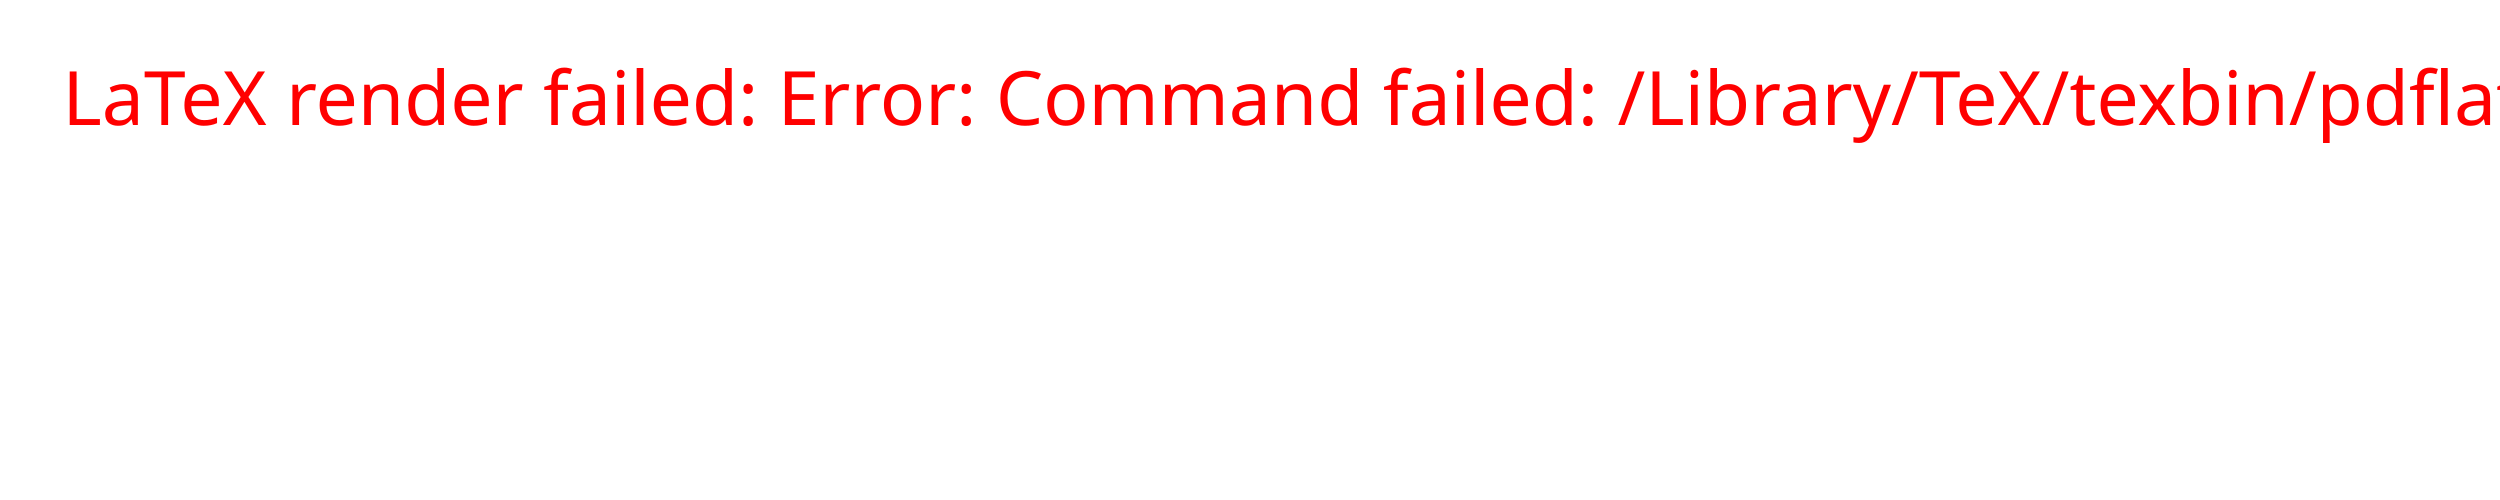
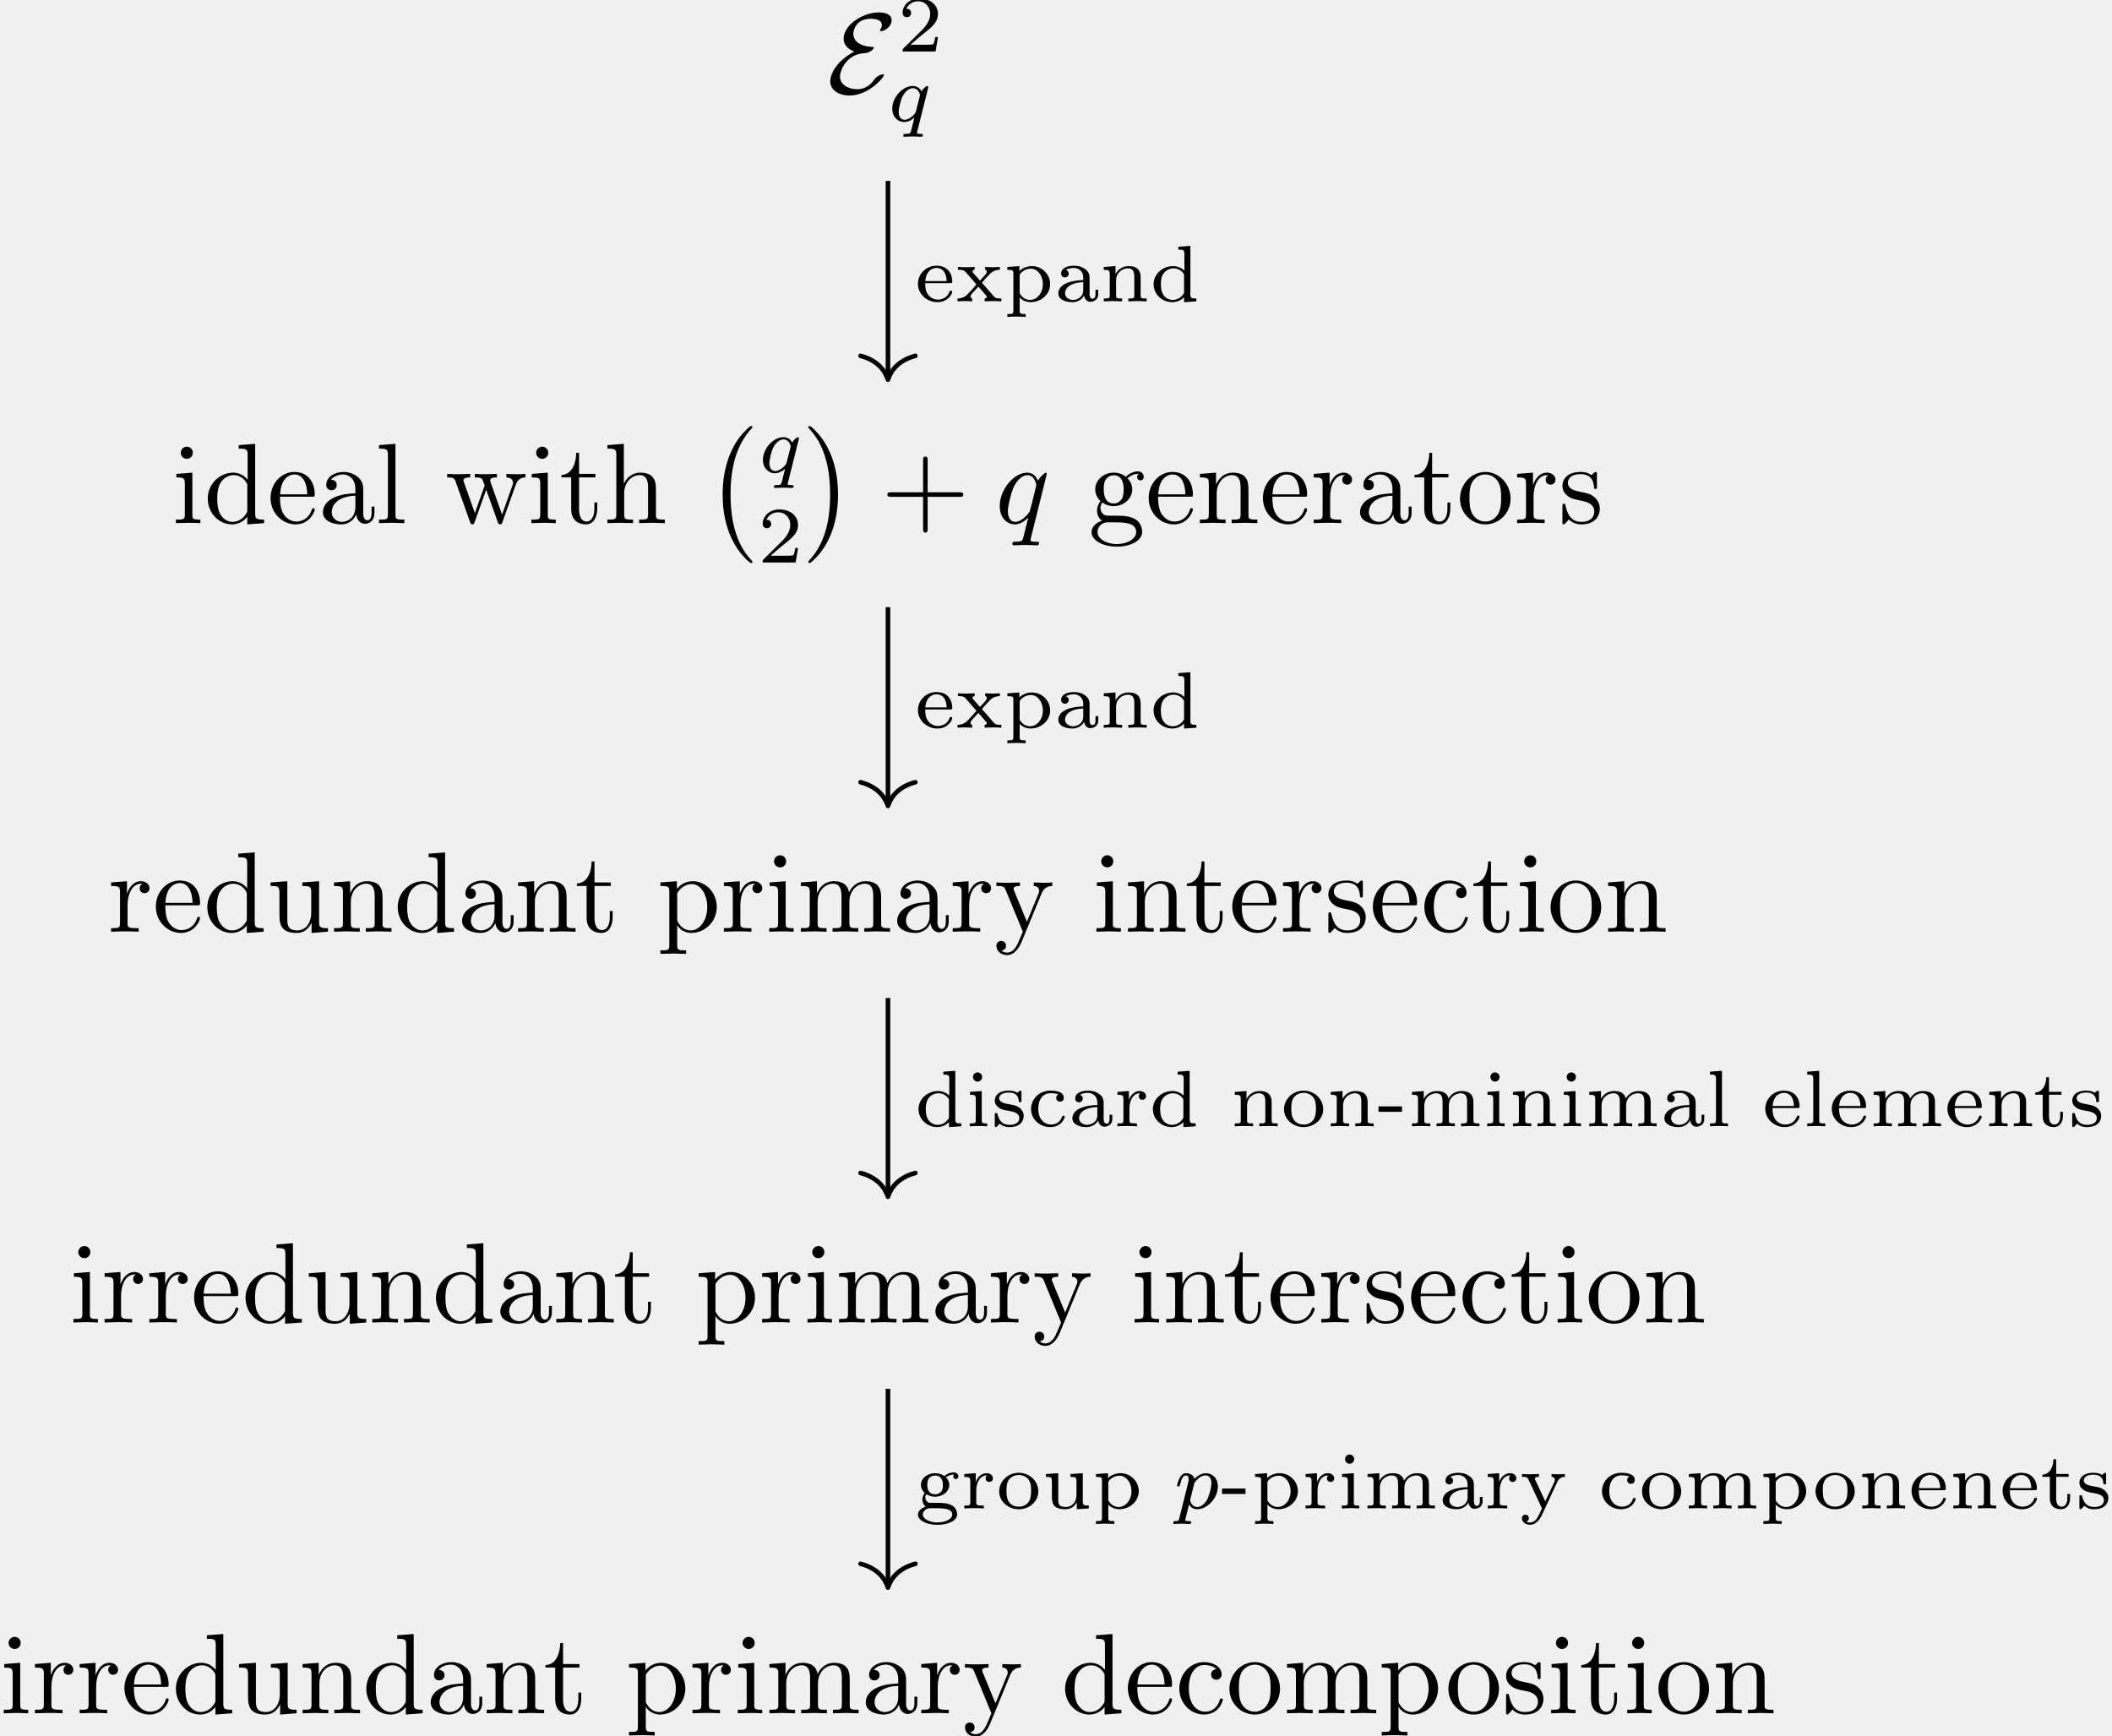
- <svg xmlns="http://www.w3.org/2000/svg" width="400" height="80">
-   <rect width="100%" height="100%" fill="#fff" />
-   <text x="10" y="20" font-family="sans-serif" font-size="12" fill="red">LaTeX render failed: Error: Command failed: /Library/TeX/texbin/pdflatex -interaction=nonstopmode -halt-on-error -output-directory /Users/vasudev/Documents/Platypus/content/latex-cache/0a8b-914b-36dd-45e2-9a3a.work /Users/vasudev/Documents/Platypus/content/latex-cache/0a8b-914b-36dd-45e2-9a3a.work/document.tex
- </text>
+ <svg xmlns="http://www.w3.org/2000/svg" xmlns:xlink="http://www.w3.org/1999/xlink" version="1.1" width="184.178pt" height="151.351pt" viewBox="4.287 -75.674 184.178 151.351">
+   <defs>
+     <path id="g5-0" d="M4.115 11.447C4.115 11.407 4.095 11.387 4.075 11.357C3.616 10.869 2.939 10.062 2.521 8.438C2.291 7.532 2.202 6.506 2.202 5.579C2.202 2.959 2.829 1.126 4.025-.169C4.115-.259 4.115-.279 4.115-.299C4.115-.399 4.035-.399 3.995-.399C3.846-.399 3.308 .199 3.178 .349C2.162 1.554 1.514 3.347 1.514 5.569C1.514 6.984 1.763 8.986 3.068 10.67C3.168 10.79 3.816 11.547 3.995 11.547C4.035 11.547 4.115 11.547 4.115 11.447Z" />
+     <path id="g5-1" d="M3.039 5.579C3.039 4.164 2.79 2.162 1.484 .478C1.385 .359 .737-.399 .558-.399C.508-.399 .438-.379 .438-.299C.438-.259 .458-.229 .498-.199C.976 .319 1.624 1.126 2.032 2.71C2.262 3.616 2.351 4.643 2.351 5.569C2.351 6.575 2.262 7.592 2.002 8.568C1.624 9.963 1.036 10.76 .528 11.318C.438 11.407 .438 11.427 .438 11.447C.438 11.527 .508 11.547 .558 11.547C.707 11.547 1.255 10.939 1.375 10.8C2.391 9.594 3.039 7.801 3.039 5.579Z" />
+     <path id="g3-43" d="M4.075-2.291H6.854C6.994-2.291 7.183-2.291 7.183-2.491S6.994-2.69 6.854-2.69H4.075V-5.479C4.075-5.619 4.075-5.808 3.875-5.808S3.676-5.619 3.676-5.479V-2.69H.887C.747-2.69 .558-2.69 .558-2.491S.747-2.291 .887-2.291H3.676V.498C3.676 .638 3.676 .827 3.875 .827S4.075 .638 4.075 .498V-2.291Z" />
+     <path id="g3-97" d="M3.318-.757C3.357-.359 3.626 .06 4.095 .06C4.304 .06 4.912-.08 4.912-.887V-1.445H4.663V-.887C4.663-.309 4.413-.249 4.304-.249C3.975-.249 3.935-.697 3.935-.747V-2.74C3.935-3.158 3.935-3.547 3.577-3.915C3.188-4.304 2.69-4.463 2.212-4.463C1.395-4.463 .707-3.995 .707-3.337C.707-3.039 .907-2.869 1.166-2.869C1.445-2.869 1.624-3.068 1.624-3.328C1.624-3.447 1.574-3.776 1.116-3.786C1.385-4.134 1.873-4.244 2.192-4.244C2.68-4.244 3.248-3.856 3.248-2.969V-2.6C2.74-2.57 2.042-2.54 1.415-2.242C.667-1.903 .418-1.385 .418-.946C.418-.139 1.385 .11 2.012 .11C2.67 .11 3.128-.289 3.318-.757ZM3.248-2.391V-1.395C3.248-.448 2.531-.11 2.082-.11C1.594-.11 1.186-.458 1.186-.956C1.186-1.504 1.604-2.331 3.248-2.391Z" />
+     <path id="g3-99" d="M1.166-2.172C1.166-3.796 1.983-4.214 2.511-4.214C2.6-4.214 3.228-4.204 3.577-3.846C3.168-3.816 3.108-3.517 3.108-3.387C3.108-3.128 3.288-2.929 3.567-2.929C3.826-2.929 4.025-3.098 4.025-3.397C4.025-4.075 3.268-4.463 2.501-4.463C1.255-4.463 .339-3.387 .339-2.152C.339-.877 1.325 .11 2.481 .11C3.816 .11 4.134-1.086 4.134-1.186S4.035-1.285 4.005-1.285C3.915-1.285 3.895-1.245 3.875-1.186C3.587-.259 2.939-.139 2.57-.139C2.042-.139 1.166-.568 1.166-2.172Z" />
+     <path id="g3-100" d="M3.786-.548V.11L5.25 0V-.309C4.553-.309 4.473-.379 4.473-.867V-6.914L3.039-6.804V-6.496C3.736-6.496 3.816-6.426 3.816-5.938V-3.786C3.527-4.144 3.098-4.403 2.56-4.403C1.385-4.403 .339-3.427 .339-2.142C.339-.877 1.315 .11 2.451 .11C3.088 .11 3.537-.229 3.786-.548ZM3.786-3.218V-1.176C3.786-.996 3.786-.976 3.676-.807C3.377-.329 2.929-.11 2.501-.11C2.052-.11 1.694-.369 1.455-.747C1.196-1.156 1.166-1.724 1.166-2.132C1.166-2.501 1.186-3.098 1.474-3.547C1.684-3.856 2.062-4.184 2.6-4.184C2.949-4.184 3.367-4.035 3.676-3.587C3.786-3.417 3.786-3.397 3.786-3.218Z" />
+     <path id="g3-101" d="M1.116-2.511C1.176-3.995 2.012-4.244 2.351-4.244C3.377-4.244 3.477-2.899 3.477-2.511H1.116ZM1.106-2.301H3.885C4.105-2.301 4.134-2.301 4.134-2.511C4.134-3.497 3.597-4.463 2.351-4.463C1.196-4.463 .279-3.437 .279-2.192C.279-.857 1.325 .11 2.471 .11C3.686 .11 4.134-.996 4.134-1.186C4.134-1.285 4.055-1.305 4.005-1.305C3.915-1.305 3.895-1.245 3.875-1.166C3.527-.139 2.63-.139 2.531-.139C2.032-.139 1.634-.438 1.405-.807C1.106-1.285 1.106-1.943 1.106-2.301Z" />
+     <path id="g3-103" d="M2.212-1.714C1.345-1.714 1.345-2.71 1.345-2.939C1.345-3.208 1.355-3.527 1.504-3.776C1.584-3.895 1.813-4.174 2.212-4.174C3.078-4.174 3.078-3.178 3.078-2.949C3.078-2.68 3.068-2.361 2.919-2.112C2.839-1.993 2.61-1.714 2.212-1.714ZM1.056-1.325C1.056-1.365 1.056-1.594 1.225-1.793C1.614-1.514 2.022-1.484 2.212-1.484C3.138-1.484 3.826-2.172 3.826-2.939C3.826-3.308 3.666-3.676 3.417-3.905C3.776-4.244 4.134-4.294 4.314-4.294C4.334-4.294 4.384-4.294 4.413-4.284C4.304-4.244 4.254-4.134 4.254-4.015C4.254-3.846 4.384-3.726 4.543-3.726C4.643-3.726 4.832-3.796 4.832-4.025C4.832-4.194 4.712-4.513 4.324-4.513C4.125-4.513 3.686-4.453 3.268-4.045C2.849-4.374 2.431-4.403 2.212-4.403C1.285-4.403 .598-3.716 .598-2.949C.598-2.511 .817-2.132 1.066-1.923C.936-1.773 .757-1.445 .757-1.096C.757-.787 .887-.408 1.196-.209C.598-.04 .279 .389 .279 .787C.279 1.504 1.265 2.052 2.481 2.052C3.656 2.052 4.692 1.544 4.692 .767C4.692 .418 4.553-.09 4.045-.369C3.517-.648 2.939-.648 2.331-.648C2.082-.648 1.654-.648 1.584-.658C1.265-.697 1.056-1.006 1.056-1.325ZM2.491 1.823C1.484 1.823 .797 1.315 .797 .787C.797 .329 1.176-.04 1.614-.07H2.202C3.059-.07 4.174-.07 4.174 .787C4.174 1.325 3.467 1.823 2.491 1.823Z" />
+     <path id="g3-104" d="M1.096-.757C1.096-.309 .986-.309 .319-.309V0C.667-.01 1.176-.03 1.445-.03C1.704-.03 2.222-.01 2.56 0V-.309C1.893-.309 1.783-.309 1.783-.757V-2.59C1.783-3.626 2.491-4.184 3.128-4.184C3.756-4.184 3.866-3.646 3.866-3.078V-.757C3.866-.309 3.756-.309 3.088-.309V0C3.437-.01 3.945-.03 4.214-.03C4.473-.03 4.991-.01 5.33 0V-.309C4.812-.309 4.563-.309 4.553-.608V-2.511C4.553-3.367 4.553-3.676 4.244-4.035C4.105-4.204 3.776-4.403 3.198-4.403C2.361-4.403 1.923-3.806 1.753-3.427V-6.914L.319-6.804V-6.496C1.016-6.496 1.096-6.426 1.096-5.938V-.757Z" />
+     <path id="g3-105" d="M1.763-4.403L.369-4.294V-3.985C1.016-3.985 1.106-3.925 1.106-3.437V-.757C1.106-.309 .996-.309 .329-.309V0C.648-.01 1.186-.03 1.425-.03C1.773-.03 2.122-.01 2.461 0V-.309C1.803-.309 1.763-.359 1.763-.747V-4.403ZM1.803-6.137C1.803-6.456 1.554-6.665 1.275-6.665C.966-6.665 .747-6.396 .747-6.137C.747-5.868 .966-5.609 1.275-5.609C1.554-5.609 1.803-5.818 1.803-6.137Z" />
+     <path id="g3-108" d="M1.763-6.914L.329-6.804V-6.496C1.026-6.496 1.106-6.426 1.106-5.938V-.757C1.106-.309 .996-.309 .329-.309V0C.658-.01 1.186-.03 1.435-.03S2.172-.01 2.54 0V-.309C1.873-.309 1.763-.309 1.763-.757V-6.914Z" />
+     <path id="g3-109" d="M1.096-3.427V-.757C1.096-.309 .986-.309 .319-.309V0C.667-.01 1.176-.03 1.445-.03C1.704-.03 2.222-.01 2.56 0V-.309C1.893-.309 1.783-.309 1.783-.757V-2.59C1.783-3.626 2.491-4.184 3.128-4.184C3.756-4.184 3.866-3.646 3.866-3.078V-.757C3.866-.309 3.756-.309 3.088-.309V0C3.437-.01 3.945-.03 4.214-.03C4.473-.03 4.991-.01 5.33 0V-.309C4.663-.309 4.553-.309 4.553-.757V-2.59C4.553-3.626 5.26-4.184 5.898-4.184C6.526-4.184 6.635-3.646 6.635-3.078V-.757C6.635-.309 6.526-.309 5.858-.309V0C6.207-.01 6.715-.03 6.984-.03C7.243-.03 7.761-.01 8.1 0V-.309C7.582-.309 7.333-.309 7.323-.608V-2.511C7.323-3.367 7.323-3.676 7.014-4.035C6.874-4.204 6.545-4.403 5.968-4.403C5.131-4.403 4.692-3.806 4.523-3.427C4.384-4.294 3.646-4.403 3.198-4.403C2.471-4.403 2.002-3.975 1.724-3.357V-4.403L.319-4.294V-3.985C1.016-3.985 1.096-3.915 1.096-3.427Z" />
+     <path id="g3-110" d="M1.096-3.427V-.757C1.096-.309 .986-.309 .319-.309V0C.667-.01 1.176-.03 1.445-.03C1.704-.03 2.222-.01 2.56 0V-.309C1.893-.309 1.783-.309 1.783-.757V-2.59C1.783-3.626 2.491-4.184 3.128-4.184C3.756-4.184 3.866-3.646 3.866-3.078V-.757C3.866-.309 3.756-.309 3.088-.309V0C3.437-.01 3.945-.03 4.214-.03C4.473-.03 4.991-.01 5.33 0V-.309C4.812-.309 4.563-.309 4.553-.608V-2.511C4.553-3.367 4.553-3.676 4.244-4.035C4.105-4.204 3.776-4.403 3.198-4.403C2.471-4.403 2.002-3.975 1.724-3.357V-4.403L.319-4.294V-3.985C1.016-3.985 1.096-3.915 1.096-3.427Z" />
+     <path id="g3-111" d="M4.692-2.132C4.692-3.407 3.696-4.463 2.491-4.463C1.245-4.463 .279-3.377 .279-2.132C.279-.847 1.315 .11 2.481 .11C3.686 .11 4.692-.867 4.692-2.132ZM2.491-.139C2.062-.139 1.624-.349 1.355-.807C1.106-1.245 1.106-1.853 1.106-2.212C1.106-2.6 1.106-3.138 1.345-3.577C1.614-4.035 2.082-4.244 2.481-4.244C2.919-4.244 3.347-4.025 3.606-3.597S3.866-2.59 3.866-2.212C3.866-1.853 3.866-1.315 3.646-.877C3.427-.428 2.989-.139 2.491-.139Z" />
+     <path id="g3-112" d="M1.714-3.746V-4.403L.279-4.294V-3.985C.986-3.985 1.056-3.925 1.056-3.487V1.176C1.056 1.624 .946 1.624 .279 1.624V1.933C.618 1.923 1.136 1.903 1.395 1.903C1.664 1.903 2.172 1.923 2.521 1.933V1.624C1.853 1.624 1.743 1.624 1.743 1.176V-.498V-.588C1.793-.428 2.212 .11 2.969 .11C4.154 .11 5.191-.867 5.191-2.152C5.191-3.417 4.224-4.403 3.108-4.403C2.331-4.403 1.913-3.965 1.714-3.746ZM1.743-1.136V-3.357C2.032-3.866 2.521-4.154 3.029-4.154C3.756-4.154 4.364-3.278 4.364-2.152C4.364-.946 3.666-.11 2.929-.11C2.531-.11 2.152-.309 1.883-.717C1.743-.927 1.743-.936 1.743-1.136Z" />
+     <path id="g3-114" d="M1.664-3.308V-4.403L.279-4.294V-3.985C.976-3.985 1.056-3.915 1.056-3.427V-.757C1.056-.309 .946-.309 .279-.309V0C.667-.01 1.136-.03 1.415-.03C1.813-.03 2.281-.03 2.68 0V-.309H2.471C1.733-.309 1.714-.418 1.714-.777V-2.311C1.714-3.298 2.132-4.184 2.889-4.184C2.959-4.184 2.979-4.184 2.999-4.174C2.969-4.164 2.77-4.045 2.77-3.786C2.77-3.507 2.979-3.357 3.198-3.357C3.377-3.357 3.626-3.477 3.626-3.796S3.318-4.403 2.889-4.403C2.162-4.403 1.803-3.736 1.664-3.308Z" />
+     <path id="g3-115" d="M2.072-1.933C2.291-1.893 3.108-1.733 3.108-1.016C3.108-.508 2.76-.11 1.983-.11C1.146-.11 .787-.677 .598-1.524C.568-1.654 .558-1.694 .458-1.694C.329-1.694 .329-1.624 .329-1.445V-.13C.329 .04 .329 .11 .438 .11C.488 .11 .498 .1 .687-.09C.707-.11 .707-.13 .887-.319C1.325 .1 1.773 .11 1.983 .11C3.128 .11 3.587-.558 3.587-1.275C3.587-1.803 3.288-2.102 3.168-2.222C2.839-2.54 2.451-2.62 2.032-2.7C1.474-2.809 .807-2.939 .807-3.517C.807-3.866 1.066-4.274 1.923-4.274C3.019-4.274 3.068-3.377 3.088-3.068C3.098-2.979 3.188-2.979 3.208-2.979C3.337-2.979 3.337-3.029 3.337-3.218V-4.224C3.337-4.394 3.337-4.463 3.228-4.463C3.178-4.463 3.158-4.463 3.029-4.344C2.999-4.304 2.899-4.214 2.859-4.184C2.481-4.463 2.072-4.463 1.923-4.463C.707-4.463 .329-3.796 .329-3.238C.329-2.889 .488-2.61 .757-2.391C1.076-2.132 1.355-2.072 2.072-1.933Z" />
+     <path id="g3-116" d="M1.724-3.985H3.148V-4.294H1.724V-6.127H1.474C1.465-5.31 1.166-4.244 .189-4.204V-3.985H1.036V-1.235C1.036-.01 1.963 .11 2.321 .11C3.029 .11 3.308-.598 3.308-1.235V-1.803H3.059V-1.255C3.059-.518 2.76-.139 2.391-.139C1.724-.139 1.724-1.046 1.724-1.215V-3.985Z" />
+     <path id="g3-117" d="M3.895-.787V.11L5.33 0V-.309C4.633-.309 4.553-.379 4.553-.867V-4.403L3.088-4.294V-3.985C3.786-3.985 3.866-3.915 3.866-3.427V-1.654C3.866-.787 3.387-.11 2.66-.11C1.823-.11 1.783-.578 1.783-1.096V-4.403L.319-4.294V-3.985C1.096-3.985 1.096-3.955 1.096-3.068V-1.574C1.096-.797 1.096 .11 2.61 .11C3.168 .11 3.606-.169 3.895-.787Z" />
+     <path id="g3-119" d="M6.167-3.347C6.346-3.846 6.655-3.975 7.004-3.985V-4.294C6.785-4.274 6.496-4.264 6.276-4.264C5.988-4.264 5.539-4.284 5.35-4.294V-3.985C5.709-3.975 5.928-3.796 5.928-3.507C5.928-3.447 5.928-3.427 5.878-3.298L4.971-.747L3.985-3.527C3.945-3.646 3.935-3.666 3.935-3.716C3.935-3.985 4.324-3.985 4.523-3.985V-4.294C4.234-4.284 3.726-4.264 3.487-4.264C3.188-4.264 2.899-4.274 2.6-4.294V-3.985C2.969-3.985 3.128-3.965 3.228-3.836C3.278-3.776 3.387-3.477 3.457-3.288L2.6-.877L1.654-3.537C1.604-3.656 1.604-3.676 1.604-3.716C1.604-3.985 1.993-3.985 2.192-3.985V-4.294C1.893-4.284 1.335-4.264 1.106-4.264C1.066-4.264 .538-4.274 .179-4.294V-3.985C.677-3.985 .797-3.955 .917-3.636L2.172-.11C2.222 .03 2.252 .11 2.381 .11S2.531 .05 2.58-.09L3.587-2.909L4.603-.08C4.643 .03 4.672 .11 4.802 .11S4.961 .02 5.001-.08L6.167-3.347Z" />
+     <path id="g3-121" d="M4.134-3.347C4.394-3.975 4.902-3.985 5.061-3.985V-4.294C4.832-4.274 4.543-4.264 4.314-4.264C4.134-4.264 3.666-4.284 3.447-4.294V-3.985C3.756-3.975 3.915-3.806 3.915-3.557C3.915-3.457 3.905-3.437 3.856-3.318L2.849-.867L1.743-3.547C1.704-3.646 1.684-3.686 1.684-3.726C1.684-3.985 2.052-3.985 2.242-3.985V-4.294C1.983-4.284 1.325-4.264 1.156-4.264C.887-4.264 .488-4.274 .189-4.294V-3.985C.667-3.985 .857-3.985 .996-3.636L2.491 0C2.441 .13 2.301 .458 2.242 .588C2.022 1.136 1.743 1.823 1.106 1.823C1.056 1.823 .827 1.823 .638 1.644C.946 1.604 1.026 1.385 1.026 1.225C1.026 .966 .837 .807 .608 .807C.408 .807 .189 .936 .189 1.235C.189 1.684 .608 2.042 1.106 2.042C1.733 2.042 2.142 1.474 2.381 .907L4.134-3.347Z" />
+     <path id="g1-113" d="M4.503-4.294C4.503-4.334 4.473-4.394 4.403-4.394C4.294-4.394 3.895-3.995 3.726-3.706C3.507-4.244 3.118-4.403 2.8-4.403C1.624-4.403 .399-2.929 .399-1.484C.399-.508 .986 .11 1.714 .11C2.142 .11 2.531-.13 2.889-.488C2.8-.139 2.471 1.205 2.441 1.295C2.361 1.574 2.281 1.614 1.724 1.624C1.594 1.624 1.494 1.624 1.494 1.823C1.494 1.833 1.494 1.933 1.624 1.933C1.943 1.933 2.291 1.903 2.62 1.903C2.959 1.903 3.318 1.933 3.646 1.933C3.696 1.933 3.826 1.933 3.826 1.733C3.826 1.624 3.726 1.624 3.567 1.624C3.088 1.624 3.088 1.554 3.088 1.465C3.088 1.395 3.108 1.335 3.128 1.245L4.503-4.294ZM1.743-.11C1.146-.11 1.106-.877 1.106-1.046C1.106-1.524 1.395-2.61 1.564-3.029C1.873-3.766 2.391-4.184 2.8-4.184C3.447-4.184 3.587-3.377 3.587-3.308C3.587-3.248 3.039-1.066 3.009-1.026C2.859-.747 2.301-.11 1.743-.11Z" />
+     <path id="g2-112" d="M.523 .851C.474 1.046 .46 1.102 .181 1.102C.091 1.102-.007 1.102-.007 1.248C-.007 1.325 .056 1.353 .091 1.353C.272 1.353 .502 1.325 .69 1.325C.928 1.325 1.193 1.353 1.423 1.353C1.485 1.353 1.562 1.332 1.562 1.2C1.562 1.102 1.465 1.102 1.381 1.102C1.227 1.102 1.039 1.102 1.039 1.018C1.039 .983 1.088 .802 1.116 .697C1.2 .328 1.297-.049 1.374-.342C1.458-.202 1.674 .07 2.092 .07C2.943 .07 3.884-.872 3.884-1.911C3.884-2.727 3.32-3.075 2.838-3.075C2.406-3.075 2.036-2.783 1.848-2.587C1.73-2.985 1.339-3.075 1.13-3.075C.858-3.075 .69-2.894 .579-2.706C.439-2.469 .328-2.05 .328-2.008C.328-1.918 .425-1.918 .446-1.918C.544-1.918 .551-1.939 .6-2.127C.704-2.532 .837-2.88 1.109-2.88C1.29-2.88 1.339-2.727 1.339-2.538C1.339-2.462 1.325-2.371 1.318-2.329L.523 .851ZM1.841-2.239C2.246-2.776 2.594-2.88 2.817-2.88C3.089-2.88 3.327-2.678 3.327-2.204C3.327-1.918 3.173-1.206 2.964-.802C2.79-.46 2.448-.126 2.092-.126C1.597-.126 1.471-.663 1.471-.732C1.471-.76 1.485-.809 1.492-.837L1.841-2.239Z" />
+     <path id="g2-113" d="M3.55-2.873C3.557-2.901 3.564-2.943 3.564-2.978C3.564-3.02 3.536-3.075 3.473-3.075C3.403-3.075 3.11-2.838 2.971-2.615C2.901-2.755 2.671-3.075 2.225-3.075C1.332-3.075 .425-2.092 .425-1.088C.425-.411 .879 .07 1.478 .07C1.876 .07 2.204-.181 2.357-.314C2.35-.293 2.134 .586 2.106 .704C2.008 1.088 2.001 1.095 1.569 1.102C1.485 1.102 1.388 1.102 1.388 1.255C1.388 1.297 1.423 1.353 1.492 1.353C1.723 1.353 1.981 1.325 2.218 1.325S2.748 1.353 2.964 1.353C3.027 1.353 3.103 1.332 3.103 1.2C3.103 1.102 3.006 1.102 2.922 1.102C2.769 1.102 2.58 1.102 2.58 1.018C2.58 .997 2.58 .983 2.615 .865L3.55-2.873ZM2.497-.879C2.462-.76 2.462-.746 2.371-.635C2.099-.314 1.771-.126 1.499-.126C1.241-.126 .99-.307 .99-.802C.99-1.172 1.193-1.939 1.353-2.218C1.674-2.776 2.029-2.88 2.225-2.88C2.713-2.88 2.845-2.343 2.845-2.273C2.845-2.239 2.831-2.197 2.824-2.169L2.497-.879Z" />
+     <path id="g4-45" d="M2.19-1.262V-1.736H.139V-1.262H2.19Z" />
+     <path id="g4-50" d="M3.522-1.269H3.285C3.264-1.116 3.194-.704 3.103-.635C3.048-.593 2.511-.593 2.413-.593H1.13C1.862-1.241 2.106-1.437 2.525-1.764C3.041-2.176 3.522-2.608 3.522-3.271C3.522-4.115 2.783-4.631 1.89-4.631C1.025-4.631 .439-4.024 .439-3.382C.439-3.027 .739-2.992 .809-2.992C.976-2.992 1.179-3.11 1.179-3.361C1.179-3.487 1.13-3.731 .767-3.731C.983-4.226 1.458-4.38 1.785-4.38C2.483-4.38 2.845-3.836 2.845-3.271C2.845-2.664 2.413-2.183 2.19-1.932L.509-.272C.439-.209 .439-.195 .439 0H3.313L3.522-1.269Z" />
+     <path id="g4-97" d="M3.11-1.869C3.11-2.239 3.11-2.504 2.79-2.762C2.504-2.999 2.169-3.11 1.757-3.11C1.095-3.11 .628-2.859 .628-2.434C.628-2.211 .781-2.092 .962-2.092C1.151-2.092 1.29-2.232 1.29-2.42C1.29-2.538 1.234-2.685 1.046-2.741C1.297-2.915 1.702-2.915 1.743-2.915C2.134-2.915 2.559-2.657 2.559-2.071V-1.855C2.176-1.841 1.716-1.82 1.206-1.632C.579-1.402 .384-1.018 .384-.704C.384-.105 1.109 .07 1.604 .07C2.162 .07 2.49-.244 2.636-.516C2.664-.23 2.852 .035 3.173 .035C3.187 .035 3.864 .035 3.864-.628V-1.011H3.626V-.635C3.626-.565 3.626-.23 3.368-.23S3.11-.558 3.11-.649V-1.869ZM2.559-.983C2.559-.314 1.974-.126 1.66-.126C1.304-.126 .969-.363 .969-.704C.969-1.088 1.304-1.625 2.559-1.674V-.983Z" />
+     <path id="g4-99" d="M2.713-2.783C2.587-2.727 2.518-2.615 2.518-2.476C2.518-2.287 2.65-2.148 2.845-2.148C3.034-2.148 3.18-2.267 3.18-2.49C3.18-3.11 2.211-3.11 2.015-3.11C.969-3.11 .321-2.308 .321-1.506C.321-.628 1.067 .07 1.981 .07C3.02 .07 3.264-.753 3.264-.837S3.173-.921 3.145-.921C3.055-.921 3.048-.9 3.013-.802C2.859-.37 2.49-.153 2.064-.153C1.583-.153 .955-.509 .955-1.513C.955-2.399 1.388-2.887 2.036-2.887C2.127-2.887 2.462-2.887 2.713-2.783Z" />
+     <path id="g4-100" d="M2.483-4.763V-4.512C2.95-4.512 3.006-4.463 3.006-4.122V-2.678C2.748-2.929 2.413-3.075 2.029-3.075C1.102-3.075 .321-2.378 .321-1.499C.321-.628 1.06 .07 1.946 .07C2.518 .07 2.859-.237 2.978-.363V.07L4.052 0V-.251C3.585-.251 3.529-.3 3.529-.642V-4.84L2.483-4.763ZM2.978-.732C2.797-.404 2.441-.126 1.988-.126C1.597-.126 1.318-.356 1.179-.558C1.039-.767 .955-1.046 .955-1.492C.955-1.653 .955-2.176 1.241-2.504C1.52-2.817 1.862-2.88 2.064-2.88C2.399-2.88 2.699-2.727 2.894-2.476C2.978-2.364 2.978-2.357 2.978-2.225V-.732Z" />
+     <path id="g4-101" d="M3.068-1.59C3.215-1.59 3.264-1.59 3.264-1.743C3.264-2.357 2.922-3.11 1.883-3.11C.969-3.11 .272-2.385 .272-1.527C.272-.642 1.046 .07 1.974 .07C2.915 .07 3.264-.683 3.264-.837C3.264-.865 3.25-.934 3.145-.934C3.055-.934 3.041-.893 3.02-.823C2.803-.258 2.273-.153 2.022-.153C1.695-.153 1.381-.3 1.172-.565C.914-.893 .907-1.318 .907-1.59H3.068ZM.914-1.771C.99-2.755 1.618-2.915 1.883-2.915C2.741-2.915 2.769-1.946 2.776-1.771H.914Z" />
+     <path id="g4-103" d="M1.004-1.241C1.109-1.179 1.36-1.025 1.764-1.025C2.483-1.025 3.006-1.506 3.006-2.05C3.006-2.322 2.88-2.538 2.713-2.72C3.027-2.943 3.299-2.95 3.417-2.95C3.389-2.922 3.354-2.894 3.354-2.783C3.354-2.643 3.459-2.559 3.578-2.559C3.675-2.559 3.801-2.629 3.801-2.79S3.668-3.145 3.389-3.145C3.285-3.145 2.908-3.124 2.58-2.824C2.371-2.978 2.078-3.075 1.771-3.075C1.053-3.075 .53-2.594 .53-2.05C.53-1.778 .669-1.527 .865-1.346C.809-1.283 .656-1.053 .656-.781C.656-.69 .676-.363 .948-.16C.635-.056 .272 .174 .272 .537C.272 1.046 1.039 1.43 1.981 1.43C2.866 1.43 3.689 1.081 3.689 .523C3.689 .314 3.605-.063 3.222-.272C2.81-.488 2.399-.488 1.723-.488C1.569-.488 1.318-.488 1.262-.495C1.039-.544 .914-.753 .914-.955C.914-1.13 .962-1.186 1.004-1.241ZM1.771-1.234C1.088-1.234 1.088-1.904 1.088-2.05C1.088-2.162 1.088-2.441 1.227-2.622C1.325-2.741 1.513-2.866 1.764-2.866C2.448-2.866 2.448-2.197 2.448-2.05C2.448-1.939 2.448-1.66 2.308-1.478C2.211-1.36 2.022-1.234 1.771-1.234ZM1.771-.021C2.392-.021 3.264-.021 3.264 .53C3.264 .9 2.713 1.22 1.981 1.22S.697 .893 .697 .53C.697 .286 .921-.014 1.367-.021H1.771Z" />
+     <path id="g4-105" d="M1.471-4.303C1.471-4.505 1.304-4.7 1.067-4.7C.858-4.7 .669-4.533 .669-4.303C.669-4.052 .872-3.898 1.067-3.898C1.29-3.898 1.471-4.073 1.471-4.303ZM.411-2.999V-2.748C.851-2.748 .914-2.706 .914-2.364V-.551C.914-.251 .844-.251 .391-.251V0C.404 0 .893-.028 1.172-.028C1.416-.028 1.667-.021 1.911 0V-.251C1.506-.251 1.437-.251 1.437-.544V-3.075L.411-2.999Z" />
+     <path id="g4-108" d="M1.437-4.84L.391-4.763V-4.512C.858-4.512 .914-4.463 .914-4.122V-.551C.914-.251 .844-.251 .391-.251V0C.404 0 .893-.028 1.172-.028C1.437-.028 1.695-.021 1.96 0V-.251C1.506-.251 1.437-.251 1.437-.551V-4.84Z" />
+     <path id="g4-109" d="M5.733-2.113C5.733-2.72 5.433-3.075 4.686-3.075C4.135-3.075 3.759-2.776 3.571-2.427C3.431-2.922 3.055-3.075 2.545-3.075C1.974-3.075 1.604-2.762 1.409-2.399H1.402V-3.075L.377-2.999V-2.748C.844-2.748 .9-2.699 .9-2.357V-.551C.9-.251 .83-.251 .377-.251V0C.391 0 .879-.028 1.172-.028C1.43-.028 1.911-.007 1.974 0V-.251C1.52-.251 1.451-.251 1.451-.551V-1.806C1.451-2.538 2.029-2.88 2.49-2.88C2.978-2.88 3.041-2.497 3.041-2.141V-.551C3.041-.251 2.971-.251 2.518-.251V0C2.532 0 3.02-.028 3.313-.028C3.571-.028 4.052-.007 4.115 0V-.251C3.661-.251 3.592-.251 3.592-.551V-1.806C3.592-2.538 4.17-2.88 4.631-2.88C5.119-2.88 5.182-2.497 5.182-2.141V-.551C5.182-.251 5.112-.251 4.659-.251V0C4.672 0 5.161-.028 5.454-.028C5.712-.028 6.193-.007 6.256 0V-.251C5.802-.251 5.733-.251 5.733-.551V-2.113Z" />
+     <path id="g4-110" d="M3.592-2.113C3.592-2.72 3.292-3.075 2.545-3.075C1.974-3.075 1.604-2.762 1.409-2.399H1.402V-3.075L.377-2.999V-2.748C.844-2.748 .9-2.699 .9-2.357V-.551C.9-.251 .83-.251 .377-.251V0C.391 0 .879-.028 1.172-.028C1.43-.028 1.911-.007 1.974 0V-.251C1.52-.251 1.451-.251 1.451-.551V-1.806C1.451-2.538 2.029-2.88 2.49-2.88C2.978-2.88 3.041-2.497 3.041-2.141V-.551C3.041-.251 2.971-.251 2.518-.251V0C2.532 0 3.02-.028 3.313-.028C3.571-.028 4.052-.007 4.115 0V-.251C3.661-.251 3.592-.251 3.592-.551V-2.113Z" />
+     <path id="g4-111" d="M3.689-1.485C3.689-2.357 2.943-3.11 1.981-3.11S.272-2.357 .272-1.485C.272-.621 1.039 .07 1.981 .07S3.689-.621 3.689-1.485ZM1.981-.153C1.723-.153 1.346-.237 1.116-.579C.928-.865 .907-1.227 .907-1.548C.907-1.848 .914-2.26 1.158-2.559C1.332-2.762 1.625-2.915 1.981-2.915C2.392-2.915 2.685-2.72 2.838-2.504C3.034-2.232 3.055-1.883 3.055-1.548S3.034-.844 2.831-.558C2.643-.293 2.322-.153 1.981-.153Z" />
+     <path id="g4-112" d="M1.939 1.102C1.485 1.102 1.416 1.102 1.416 .802V-.335C1.451-.3 1.778 .07 2.364 .07C3.285 .07 4.073-.621 4.073-1.506C4.073-2.364 3.361-3.075 2.476-3.075C2.078-3.075 1.674-2.929 1.388-2.65V-3.075L.342-2.999V-2.748C.83-2.748 .865-2.713 .865-2.42V.802C.865 1.102 .795 1.102 .342 1.102V1.353C.356 1.353 .844 1.325 1.137 1.325C1.395 1.325 1.876 1.346 1.939 1.353V1.102ZM1.416-2.322C1.625-2.671 2.029-2.852 2.399-2.852C2.985-2.852 3.438-2.239 3.438-1.506C3.438-.711 2.915-.126 2.322-.126C1.709-.126 1.437-.663 1.416-.704V-2.322Z" />
+     <path id="g4-114" d="M1.388-1.59C1.388-2.176 1.66-2.88 2.322-2.88C2.26-2.831 2.204-2.741 2.204-2.629C2.204-2.399 2.385-2.308 2.518-2.308C2.685-2.308 2.838-2.42 2.838-2.629C2.838-2.866 2.615-3.075 2.287-3.075C1.939-3.075 1.555-2.859 1.346-2.329H1.339V-3.075L.342-2.999V-2.748C.809-2.748 .865-2.699 .865-2.357V-.551C.865-.251 .795-.251 .342-.251V0C.377 0 .851-.028 1.137-.028C1.437-.028 1.743-.014 2.043 0V-.251H1.904C1.388-.251 1.388-.328 1.388-.565V-1.59Z" />
+     <path id="g4-115" d="M2.643-2.929C2.643-3.048 2.643-3.11 2.545-3.11C2.511-3.11 2.497-3.11 2.406-3.027C2.392-3.02 2.322-2.957 2.28-2.922C2.071-3.068 1.806-3.11 1.548-3.11C.551-3.11 .314-2.587 .314-2.239C.314-2.015 .411-1.834 .579-1.695C.844-1.465 1.109-1.416 1.541-1.346C1.89-1.283 2.455-1.186 2.455-.718C2.455-.446 2.267-.126 1.597-.126S.683-.565 .558-1.039C.537-1.13 .53-1.158 .432-1.158C.314-1.158 .314-1.109 .314-.969V-.112C.314 .007 .314 .07 .411 .07C.474 .07 .607-.077 .746-.23C1.053 .056 1.43 .07 1.597 .07C2.504 .07 2.838-.418 2.838-.914C2.838-1.179 2.72-1.388 2.538-1.555C2.273-1.799 1.953-1.855 1.709-1.897C1.151-1.995 .697-2.078 .697-2.448C.697-2.671 .886-2.943 1.548-2.943C2.357-2.943 2.392-2.378 2.406-2.176C2.413-2.099 2.497-2.099 2.525-2.099C2.643-2.099 2.643-2.148 2.643-2.28V-2.929Z" />
+     <path id="g4-116" d="M1.402-2.755H2.49V-3.006H1.402V-4.289H1.165C1.158-3.661 .872-2.971 .202-2.95V-2.755H.851V-.872C.851-.091 1.437 .07 1.827 .07C2.294 .07 2.615-.328 2.615-.879V-1.262H2.378V-.886C2.378-.411 2.155-.153 1.883-.153C1.402-.153 1.402-.739 1.402-.865V-2.755Z" />
+     <path id="g4-117" d="M2.518-2.999V-2.748C2.985-2.748 3.041-2.699 3.041-2.357V-1.165C3.041-.551 2.643-.126 2.113-.126C1.478-.126 1.451-.425 1.451-.781V-3.075L.377-2.999V-2.748C.9-2.748 .9-2.727 .9-2.106V-1.06C.9-.579 .9 .07 2.064 .07C2.218 .07 2.727 .07 3.062-.516H3.068V.07L4.115 0V-.251C3.647-.251 3.592-.3 3.592-.642V-3.075L2.518-2.999Z" />
+     <path id="g4-120" d="M2.364-1.562C2.357-1.569 2.308-1.625 2.308-1.632C2.308-1.653 2.769-2.148 2.831-2.211C3.075-2.483 3.32-2.748 3.87-2.755V-3.006C3.675-2.992 3.473-2.978 3.285-2.978C3.075-2.978 2.803-2.985 2.594-3.006V-2.755C2.713-2.734 2.734-2.657 2.734-2.594C2.734-2.58 2.734-2.476 2.629-2.357L2.141-1.806L1.562-2.469C1.492-2.545 1.485-2.58 1.485-2.608C1.485-2.713 1.583-2.755 1.674-2.755V-3.006C1.416-2.985 1.151-2.978 .893-2.978C.683-2.978 .418-2.985 .216-3.006V-2.755C.537-2.755 .718-2.755 .9-2.545L1.771-1.541C1.778-1.534 1.827-1.478 1.827-1.471C1.827-1.451 1.304-.879 1.234-.802C.976-.523 .739-.265 .181-.251V0C.391-.014 .544-.028 .76-.028C.969-.028 1.248-.021 1.458 0V-.251C1.374-.265 1.318-.314 1.318-.411C1.318-.544 1.395-.635 1.506-.753L1.995-1.29L2.601-.6C2.734-.453 2.734-.439 2.734-.398C2.734-.258 2.573-.251 2.545-.251V0C2.608-.007 3.11-.028 3.333-.028S3.78-.021 4.003 0V-.251C3.536-.251 3.48-.293 3.32-.474L2.364-1.562Z" />
+     <path id="g4-121" d="M3.299-2.322C3.494-2.748 3.85-2.755 3.961-2.755V-3.006C3.766-2.992 3.633-2.978 3.431-2.978C3.243-2.978 2.985-2.985 2.797-3.006V-2.755C3.027-2.741 3.082-2.601 3.082-2.49C3.082-2.406 3.048-2.343 3.02-2.273L2.246-.621L1.388-2.462C1.367-2.504 1.346-2.545 1.346-2.594C1.346-2.755 1.583-2.755 1.702-2.755V-3.006C1.597-2.999 1.095-2.978 .9-2.978C.69-2.978 .418-2.985 .216-3.006V-2.755C.607-2.755 .683-2.734 .788-2.511L1.96 0C1.897 .139 1.827 .272 1.764 .411C1.611 .746 1.388 1.227 .914 1.227C.739 1.227 .683 1.193 .614 1.144C.621 1.144 .816 1.074 .816 .844C.816 .669 .69 .544 .516 .544C.335 .544 .209 .669 .209 .851C.209 1.179 .537 1.423 .914 1.423C1.506 1.423 1.848 .802 1.946 .593L3.299-2.322Z" />
+     <path id="g0-69" d="M2.381-3.616C.389-2.54 .279-1.255 .279-1.016C.279-.259 1.016 .219 1.963 .219C3.626 .219 4.961-1.355 4.961-1.564C4.961-1.624 4.912-1.634 4.862-1.634C4.742-1.634 4.364-1.504 4.134-1.196C3.925-.907 3.507-.329 2.62-.329C1.913-.329 1.126-.697 1.126-1.445C1.126-1.933 1.684-3.407 3.258-3.467C3.726-3.487 4.075-3.836 4.075-3.945C4.075-4.005 4.025-4.015 3.975-4.015C2.57-4.075 2.291-4.762 2.291-5.161C2.291-5.39 2.441-6.476 3.836-6.476C4.025-6.476 4.782-6.446 4.782-5.928C4.782-5.768 4.702-5.629 4.663-5.569C4.643-5.539 4.613-5.489 4.613-5.46C4.613-5.39 4.682-5.39 4.712-5.39C5.011-5.39 5.629-5.778 5.629-6.346C5.629-6.934 4.941-7.024 4.493-7.024C3.138-7.024 1.445-5.948 1.445-4.732C1.445-4.144 1.893-3.786 2.381-3.616Z" />
+   </defs>
+   <g id="page1">
+     <g transform="matrix(1 0 0 1 -87.0318 73.739)">
+       <use x="163.443" y="-141.304" xlink:href="#g0-69" />
+       <use x="169.592" y="-144.919" xlink:href="#g4-50" />
+       <use x="168.701" y="-138.841" xlink:href="#g2-113" />
+     </g>
+     <g transform="matrix(1 0 0 1 -144.1438 73.739)">
+       <use x="163.443" y="-103.792" xlink:href="#g3-105" />
+       <use x="166.21" y="-103.792" xlink:href="#g3-100" />
+       <use x="171.745" y="-103.792" xlink:href="#g3-101" />
+       <use x="176.173" y="-103.792" xlink:href="#g3-97" />
+       <use x="181.154" y="-103.792" xlink:href="#g3-108" />
+       <use x="187.243" y="-103.792" xlink:href="#g3-119" />
+       <use x="194.438" y="-103.792" xlink:href="#g3-105" />
+       <use x="197.205" y="-103.792" xlink:href="#g3-116" />
+       <use x="201.08" y="-103.792" xlink:href="#g3-104" />
+       <use x="209.935" y="-111.861" xlink:href="#g5-0" />
+       <use x="214.536" y="-108.212" xlink:href="#g2-113" />
+       <use x="214.502" y="-100.356" xlink:href="#g4-50" />
+       <use x="218.473" y="-111.861" xlink:href="#g5-1" />
+       <use x="225.253" y="-103.792" xlink:href="#g3-43" />
+       <use x="235.216" y="-103.792" xlink:href="#g1-113" />
+       <use x="243.341" y="-103.792" xlink:href="#g3-103" />
+       <use x="248.323" y="-103.792" xlink:href="#g3-101" />
+       <use x="252.751" y="-103.792" xlink:href="#g3-110" />
+       <use x="258.285" y="-103.792" xlink:href="#g3-101" />
+       <use x="262.713" y="-103.792" xlink:href="#g3-114" />
+       <use x="266.615" y="-103.792" xlink:href="#g3-97" />
+       <use x="271.597" y="-103.792" xlink:href="#g3-116" />
+       <use x="275.471" y="-103.792" xlink:href="#g3-111" />
+       <use x="280.452" y="-103.792" xlink:href="#g3-114" />
+       <use x="284.354" y="-103.792" xlink:href="#g3-115" />
+     </g>
+     <g transform="matrix(1 0 0 1 -149.7462 73.73901)">
+       <use x="163.443" y="-68.161" xlink:href="#g3-114" />
+       <use x="167.345" y="-68.161" xlink:href="#g3-101" />
+       <use x="171.773" y="-68.161" xlink:href="#g3-100" />
+       <use x="177.308" y="-68.161" xlink:href="#g3-117" />
+       <use x="182.843" y="-68.161" xlink:href="#g3-110" />
+       <use x="188.377" y="-68.161" xlink:href="#g3-100" />
+       <use x="193.912" y="-68.161" xlink:href="#g3-97" />
+       <use x="198.893" y="-68.161" xlink:href="#g3-110" />
+       <use x="204.152" y="-68.161" xlink:href="#g3-116" />
+       <use x="211.347" y="-68.161" xlink:href="#g3-112" />
+       <use x="216.882" y="-68.161" xlink:href="#g3-114" />
+       <use x="220.784" y="-68.161" xlink:href="#g3-105" />
+       <use x="223.551" y="-68.161" xlink:href="#g3-109" />
+       <use x="231.853" y="-68.161" xlink:href="#g3-97" />
+       <use x="236.835" y="-68.161" xlink:href="#g3-114" />
+       <use x="240.737" y="-68.161" xlink:href="#g3-121" />
+       <use x="249.316" y="-68.161" xlink:href="#g3-105" />
+       <use x="252.083" y="-68.161" xlink:href="#g3-110" />
+       <use x="257.341" y="-68.161" xlink:href="#g3-116" />
+       <use x="261.215" y="-68.161" xlink:href="#g3-101" />
+       <use x="265.643" y="-68.161" xlink:href="#g3-114" />
+       <use x="269.545" y="-68.161" xlink:href="#g3-115" />
+       <use x="273.475" y="-68.161" xlink:href="#g3-101" />
+       <use x="277.903" y="-68.161" xlink:href="#g3-99" />
+       <use x="282.331" y="-68.161" xlink:href="#g3-116" />
+       <use x="286.205" y="-68.161" xlink:href="#g3-105" />
+       <use x="288.973" y="-68.161" xlink:href="#g3-111" />
+       <use x="293.954" y="-68.161" xlink:href="#g3-110" />
+     </g>
+     <g transform="matrix(1 0 0 1 -153.081 73.739)">
+       <use x="163.443" y="-34.081" xlink:href="#g3-105" />
+       <use x="166.21" y="-34.081" xlink:href="#g3-114" />
+       <use x="170.112" y="-34.081" xlink:href="#g3-114" />
+       <use x="174.014" y="-34.081" xlink:href="#g3-101" />
+       <use x="178.442" y="-34.081" xlink:href="#g3-100" />
+       <use x="183.977" y="-34.081" xlink:href="#g3-117" />
+       <use x="189.512" y="-34.081" xlink:href="#g3-110" />
+       <use x="195.047" y="-34.081" xlink:href="#g3-100" />
+       <use x="200.582" y="-34.081" xlink:href="#g3-97" />
+       <use x="205.563" y="-34.081" xlink:href="#g3-110" />
+       <use x="210.821" y="-34.081" xlink:href="#g3-116" />
+       <use x="218.016" y="-34.081" xlink:href="#g3-112" />
+       <use x="223.551" y="-34.081" xlink:href="#g3-114" />
+       <use x="227.453" y="-34.081" xlink:href="#g3-105" />
+       <use x="230.221" y="-34.081" xlink:href="#g3-109" />
+       <use x="238.523" y="-34.081" xlink:href="#g3-97" />
+       <use x="243.504" y="-34.081" xlink:href="#g3-114" />
+       <use x="247.406" y="-34.081" xlink:href="#g3-121" />
+       <use x="255.985" y="-34.081" xlink:href="#g3-105" />
+       <use x="258.753" y="-34.081" xlink:href="#g3-110" />
+       <use x="264.011" y="-34.081" xlink:href="#g3-116" />
+       <use x="267.885" y="-34.081" xlink:href="#g3-101" />
+       <use x="272.313" y="-34.081" xlink:href="#g3-114" />
+       <use x="276.215" y="-34.081" xlink:href="#g3-115" />
+       <use x="280.145" y="-34.081" xlink:href="#g3-101" />
+       <use x="284.572" y="-34.081" xlink:href="#g3-99" />
+       <use x="289" y="-34.081" xlink:href="#g3-116" />
+       <use x="292.875" y="-34.081" xlink:href="#g3-105" />
+       <use x="295.642" y="-34.081" xlink:href="#g3-111" />
+       <use x="300.623" y="-34.081" xlink:href="#g3-110" />
+     </g>
+     <g transform="matrix(1 0 0 1 -159.1555 73.739)">
+       <use x="163.443" y="0" xlink:href="#g3-105" />
+       <use x="166.21" y="0" xlink:href="#g3-114" />
+       <use x="170.112" y="0" xlink:href="#g3-114" />
+       <use x="174.014" y="0" xlink:href="#g3-101" />
+       <use x="178.442" y="0" xlink:href="#g3-100" />
+       <use x="183.977" y="0" xlink:href="#g3-117" />
+       <use x="189.512" y="0" xlink:href="#g3-110" />
+       <use x="195.047" y="0" xlink:href="#g3-100" />
+       <use x="200.582" y="0" xlink:href="#g3-97" />
+       <use x="205.563" y="0" xlink:href="#g3-110" />
+       <use x="210.821" y="0" xlink:href="#g3-116" />
+       <use x="218.016" y="0" xlink:href="#g3-112" />
+       <use x="223.551" y="0" xlink:href="#g3-114" />
+       <use x="227.453" y="0" xlink:href="#g3-105" />
+       <use x="230.221" y="0" xlink:href="#g3-109" />
+       <use x="238.523" y="0" xlink:href="#g3-97" />
+       <use x="243.504" y="0" xlink:href="#g3-114" />
+       <use x="247.406" y="0" xlink:href="#g3-121" />
+       <use x="255.985" y="0" xlink:href="#g3-100" />
+       <use x="261.52" y="0" xlink:href="#g3-101" />
+       <use x="265.948" y="0" xlink:href="#g3-99" />
+       <use x="270.376" y="0" xlink:href="#g3-111" />
+       <use x="275.357" y="0" xlink:href="#g3-109" />
+       <use x="283.659" y="0" xlink:href="#g3-112" />
+       <use x="289.471" y="0" xlink:href="#g3-111" />
+       <use x="294.452" y="0" xlink:href="#g3-115" />
+       <use x="298.382" y="0" xlink:href="#g3-105" />
+       <use x="301.149" y="0" xlink:href="#g3-116" />
+       <use x="305.024" y="0" xlink:href="#g3-105" />
+       <use x="307.791" y="0" xlink:href="#g3-111" />
+       <use x="312.772" y="0" xlink:href="#g3-110" />
+     </g>
+     <path d="M81.723-59.902V-42.766" stroke="#000" fill="none" stroke-width=".398" stroke-miterlimit="10" />
+     <path d="M84.113-44.641C82.68-44.262 82-43.418 81.723-42.566C81.441-43.418 80.766-44.262 79.332-44.641" stroke="#000" fill="none" stroke-width=".398" stroke-miterlimit="10" stroke-linecap="round" stroke-linejoin="round" />
+     <g transform="matrix(1 0 0 1 2.344 -49.3914)">
+       <use x="81.721" y="0" xlink:href="#g4-101" />
+       <use x="85.264" y="0" xlink:href="#g4-120" />
+       <use x="89.449" y="0" xlink:href="#g4-112" />
+       <use x="93.85" y="0" xlink:href="#g4-97" />
+       <use x="97.821" y="0" xlink:href="#g4-110" />
+       <use x="102.221" y="0" xlink:href="#g4-100" />
+     </g>
+     <path d="M81.723-22.723V-5.586" stroke="#000" fill="none" stroke-width=".398" stroke-miterlimit="10" />
+     <path d="M84.113-7.457C82.68-7.078 82-6.234 81.723-5.387C81.441-6.234 80.766-7.078 79.332-7.457" stroke="#000" fill="none" stroke-width=".398" stroke-miterlimit="10" stroke-linecap="round" stroke-linejoin="round" />
+     <g transform="matrix(1 0 0 1 2.344 -12.2107)">
+       <use x="81.721" y="0" xlink:href="#g4-101" />
+       <use x="85.264" y="0" xlink:href="#g4-120" />
+       <use x="89.449" y="0" xlink:href="#g4-112" />
+       <use x="93.85" y="0" xlink:href="#g4-97" />
+       <use x="97.821" y="0" xlink:href="#g4-110" />
+       <use x="102.221" y="0" xlink:href="#g4-100" />
+     </g>
+     <path d="M81.723 11.359V28.496" stroke="#000" fill="none" stroke-width=".398" stroke-miterlimit="10" />
+     <path d="M84.113 26.621C82.68 27 82 27.844 81.723 28.695C81.441 27.844 80.766 27 79.332 26.621" stroke="#000" fill="none" stroke-width=".398" stroke-miterlimit="10" stroke-linecap="round" stroke-linejoin="round" />
+     <g transform="matrix(1 0 0 1 2.344 22.5483)">
+       <use x="81.721" y="0" xlink:href="#g4-100" />
+       <use x="86.122" y="0" xlink:href="#g4-105" />
+       <use x="88.377" y="0" xlink:href="#g4-115" />
+       <use x="91.533" y="0" xlink:href="#g4-99" />
+       <use x="95.076" y="0" xlink:href="#g4-97" />
+       <use x="99.047" y="0" xlink:href="#g4-114" />
+       <use x="102.16" y="0" xlink:href="#g4-100" />
+       <use x="109.245" y="0" xlink:href="#g4-110" />
+       <use x="113.645" y="0" xlink:href="#g4-111" />
+       <use x="117.616" y="0" xlink:href="#g4-110" />
+       <use x="122.016" y="0" xlink:href="#g4-45" />
+       <use x="124.701" y="0" xlink:href="#g4-109" />
+       <use x="131.246" y="0" xlink:href="#g4-105" />
+       <use x="133.501" y="0" xlink:href="#g4-110" />
+       <use x="137.901" y="0" xlink:href="#g4-105" />
+       <use x="140.157" y="0" xlink:href="#g4-109" />
+       <use x="146.702" y="0" xlink:href="#g4-97" />
+       <use x="150.673" y="0" xlink:href="#g4-108" />
+       <use x="155.613" y="0" xlink:href="#g4-101" />
+       <use x="159.155" y="0" xlink:href="#g4-108" />
+       <use x="161.411" y="0" xlink:href="#g4-101" />
+       <use x="164.953" y="0" xlink:href="#g4-109" />
+       <use x="171.498" y="0" xlink:href="#g4-101" />
+       <use x="175.04" y="0" xlink:href="#g4-110" />
+       <use x="179.226" y="0" xlink:href="#g4-116" />
+       <use x="182.339" y="0" xlink:href="#g4-115" />
+     </g>
+     <path d="M81.723 45.441V62.578" stroke="#000" fill="none" stroke-width=".398" stroke-miterlimit="10" />
+     <path d="M84.113 60.703C82.68 61.082 82 61.926 81.723 62.777C81.441 61.926 80.766 61.082 79.332 60.703" stroke="#000" fill="none" stroke-width=".398" stroke-miterlimit="10" stroke-linecap="round" stroke-linejoin="round" />
+     <g transform="matrix(1 0 0 1 2.344 55.8752)">
+       <use x="81.721" y="0" xlink:href="#g4-103" />
+       <use x="85.693" y="0" xlink:href="#g4-114" />
+       <use x="88.806" y="0" xlink:href="#g4-111" />
+       <use x="92.777" y="0" xlink:href="#g4-117" />
+       <use x="97.177" y="0" xlink:href="#g4-112" />
+       <use x="104.262" y="0" xlink:href="#g2-112" />
+       <use x="108.369" y="0" xlink:href="#g4-45" />
+       <use x="111.053" y="0" xlink:href="#g4-112" />
+       <use x="115.454" y="0" xlink:href="#g4-114" />
+       <use x="118.567" y="0" xlink:href="#g4-105" />
+       <use x="120.822" y="0" xlink:href="#g4-109" />
+       <use x="127.367" y="0" xlink:href="#g4-97" />
+       <use x="131.339" y="0" xlink:href="#g4-114" />
+       <use x="134.452" y="0" xlink:href="#g4-121" />
+       <use x="141.322" y="0" xlink:href="#g4-99" />
+       <use x="144.864" y="0" xlink:href="#g4-111" />
+       <use x="148.836" y="0" xlink:href="#g4-109" />
+       <use x="155.38" y="0" xlink:href="#g4-112" />
+       <use x="159.995" y="0" xlink:href="#g4-111" />
+       <use x="163.966" y="0" xlink:href="#g4-110" />
+       <use x="168.367" y="0" xlink:href="#g4-101" />
+       <use x="171.909" y="0" xlink:href="#g4-110" />
+       <use x="176.309" y="0" xlink:href="#g4-101" />
+       <use x="179.851" y="0" xlink:href="#g4-116" />
+       <use x="182.965" y="0" xlink:href="#g4-115" />
+     </g>
+   </g>
</svg>
